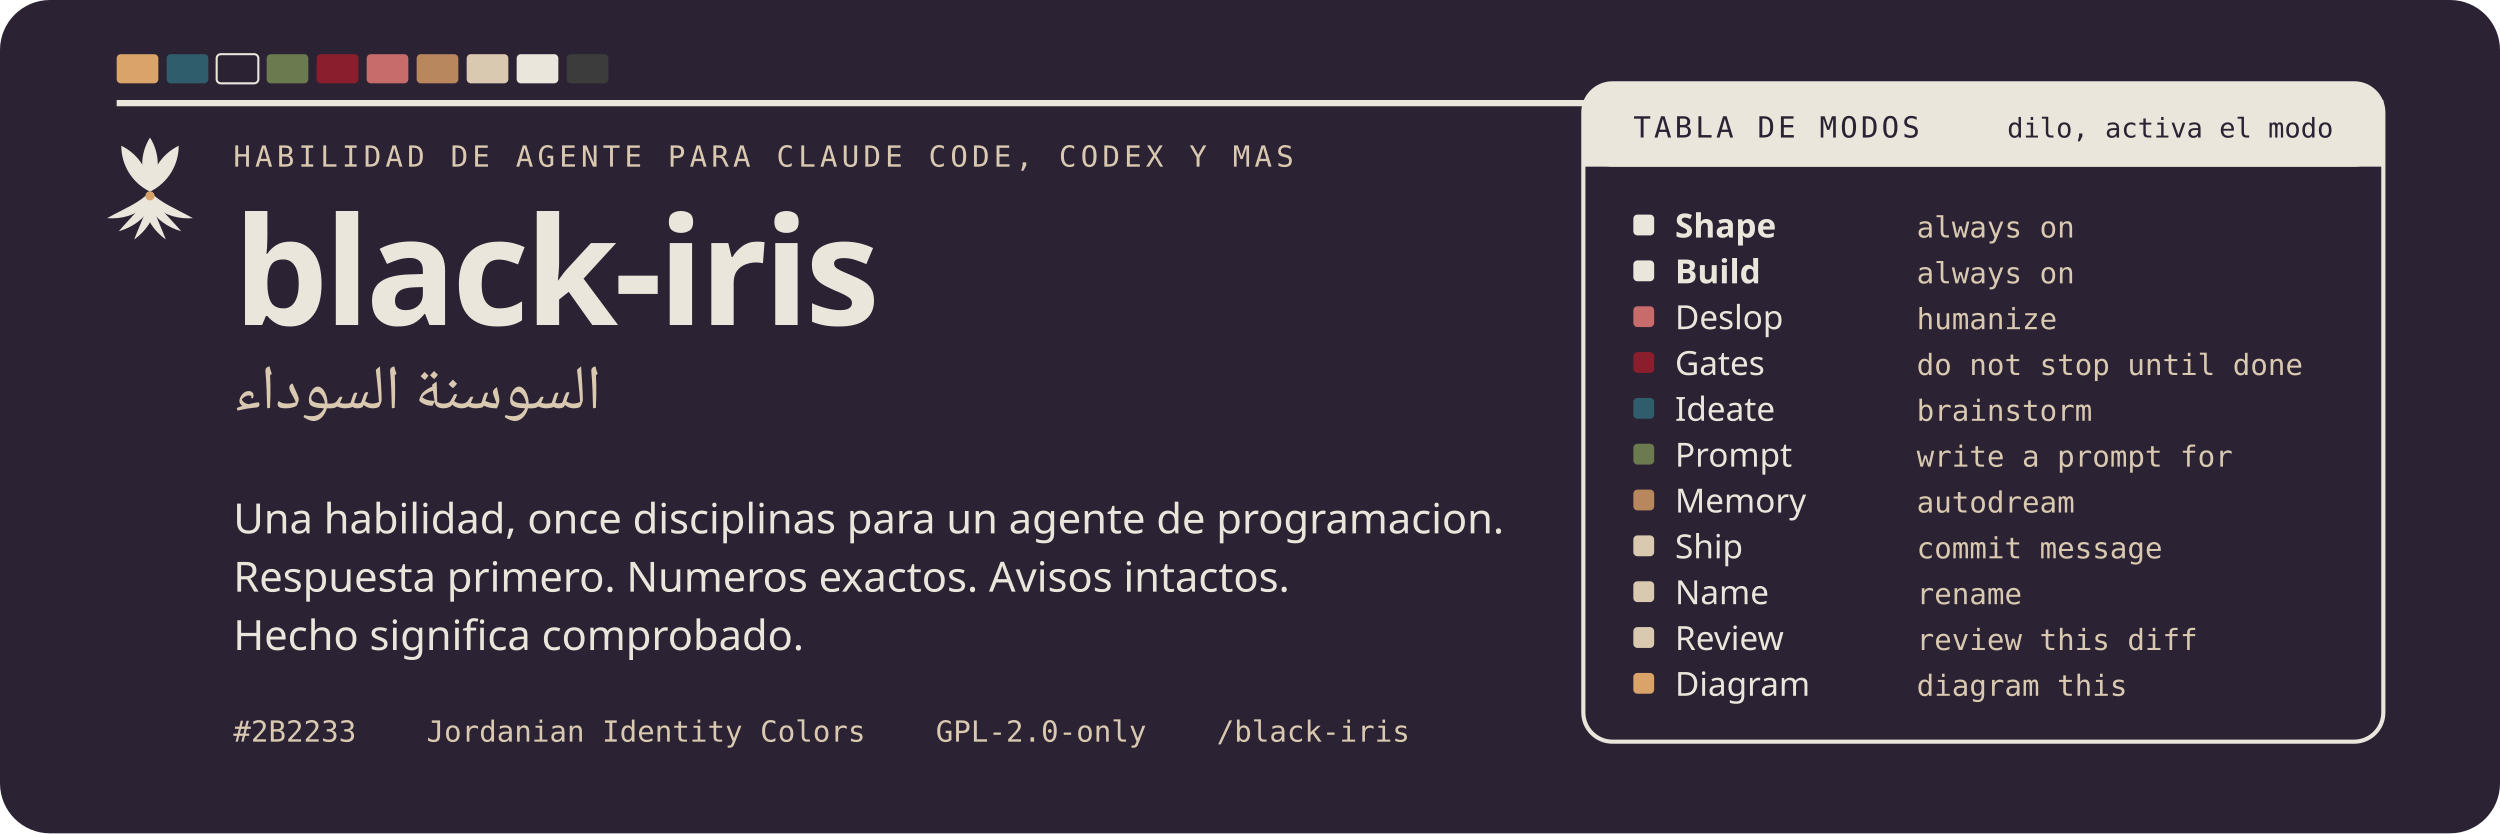
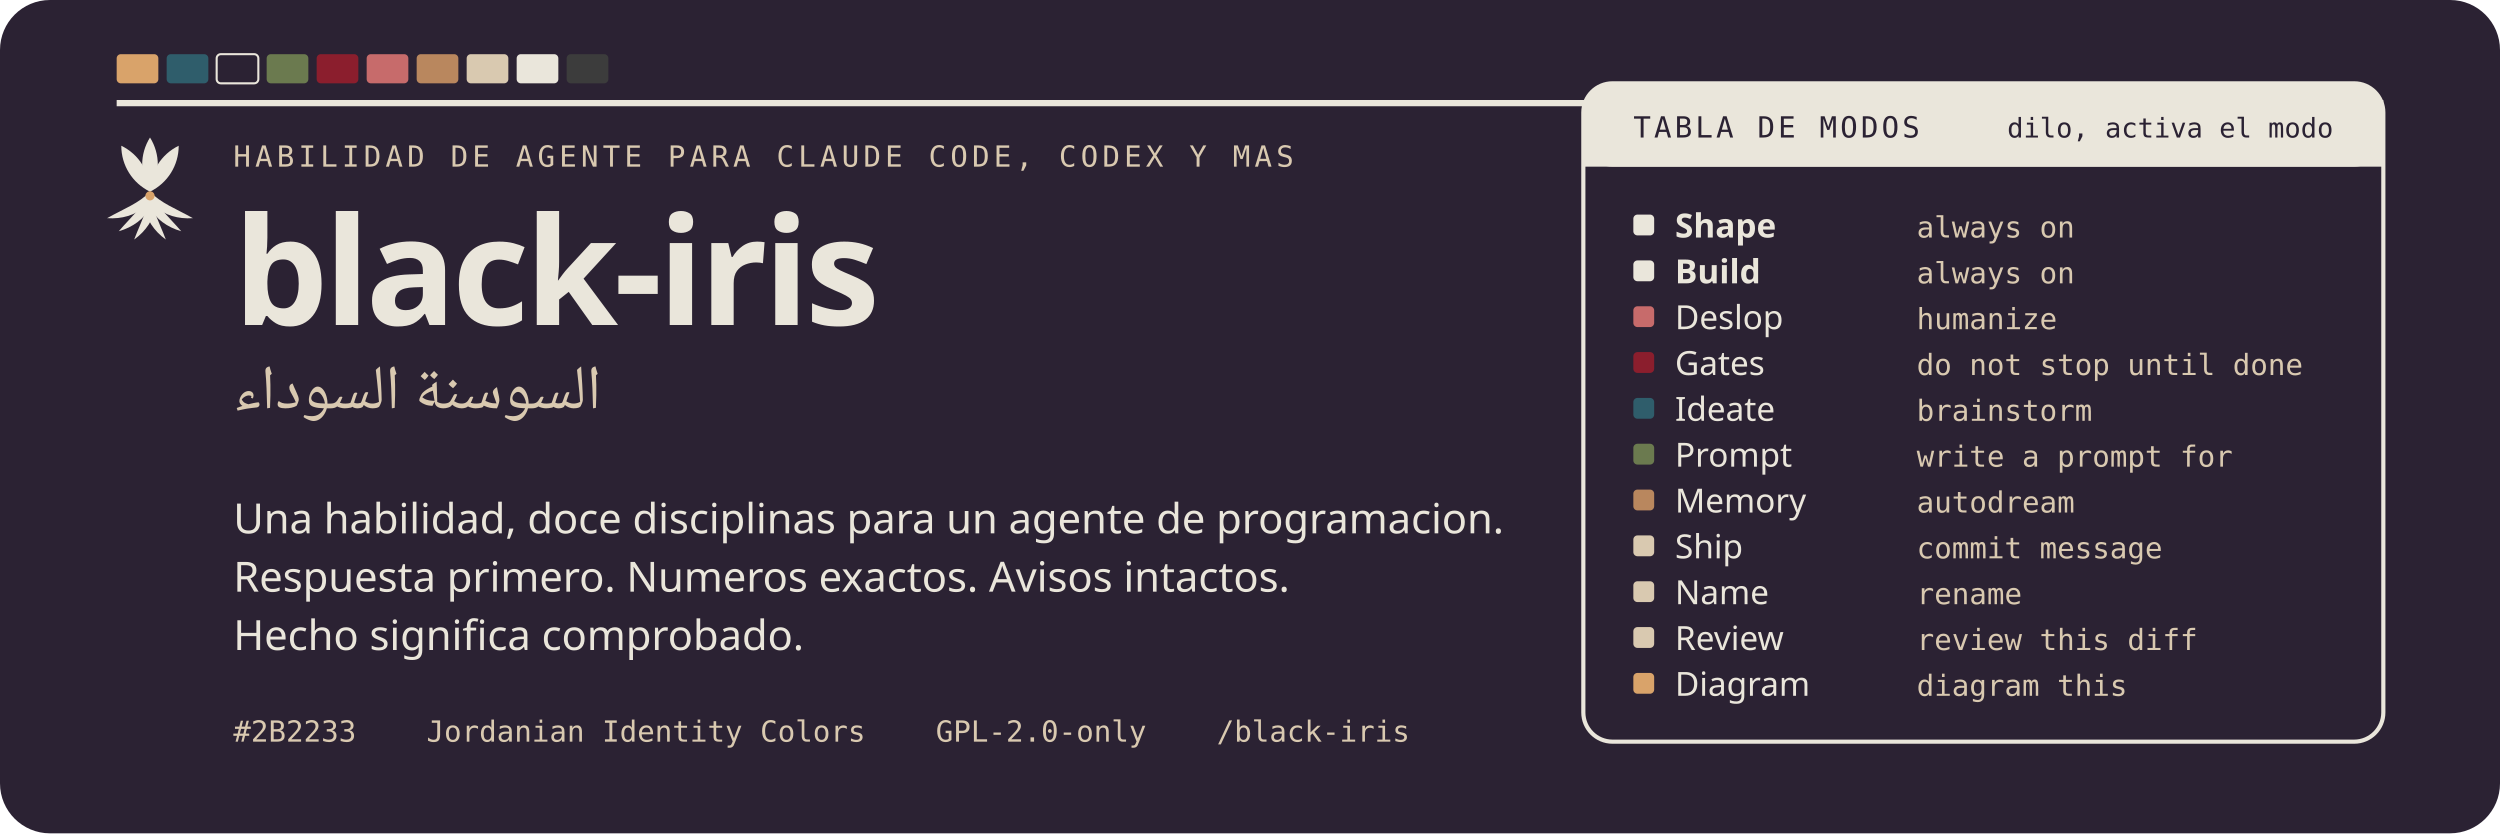
<svg xmlns="http://www.w3.org/2000/svg" width="1200" height="400" viewBox="0 0 1200 400" role="img" aria-labelledby="title desc">
  <rect width="1200" height="400" rx="24" fill="#2B2233" />
  <rect x="56" y="48" width="1088" height="3" fill="#EAE6DB" />
  <g id="identity-strip" transform="translate(56 26)">
    <rect x="0" y="0" width="20" height="14" rx="2" fill="#D9A36A" />
    <rect x="24" y="0" width="20" height="14" rx="2" fill="#2F5D6B" />
    <rect x="48" y="0" width="20" height="14" rx="2" fill="#2B2233" stroke="#EAE6DB" stroke-width="1" />
    <rect x="72" y="0" width="20" height="14" rx="2" fill="#6B7A4F" />
    <rect x="96" y="0" width="20" height="14" rx="2" fill="#8B1E2D" />
    <rect x="120" y="0" width="20" height="14" rx="2" fill="#C76B6B" />
    <rect x="144" y="0" width="20" height="14" rx="2" fill="#B9875E" />
    <rect x="168" y="0" width="20" height="14" rx="2" fill="#D9C9B0" />
    <rect x="192" y="0" width="20" height="14" rx="2" fill="#EAE6DB" />
    <rect x="216" y="0" width="20" height="14" rx="2" fill="#3C3C3C" />
  </g>
  <g transform="translate(72 92) scale(1.0)" fill="#EAE6DB">
    <path d="M0,0 C-5,-8 -5,-18 0,-26 C5,-18 5,-8 0,0Z" transform="rotate(-32)" />
    <path d="M0,0 C-5,-8 -5,-18 0,-26 C5,-18 5,-8 0,0Z" transform="rotate(0)" />
    <path d="M0,0 C-5,-8 -5,-18 0,-26 C5,-18 5,-8 0,0Z" transform="rotate(32)" />
    <path d="M0,0 C-3,7 -9,12 -15,19 C-8,17 -3,13 0,8 C3,13 8,17 15,19 C9,12 3,7 0,0Z" transform="rotate(-20)" />
    <path d="M0,0 C-3,7 -9,12 -15,19 C-8,17 -3,13 0,8 C3,13 8,17 15,19 C9,12 3,7 0,0Z" transform="rotate(0)" />
    <path d="M0,0 C-3,7 -9,12 -15,19 C-8,17 -3,13 0,8 C3,13 8,17 15,19 C9,12 3,7 0,0Z" transform="rotate(20)" />
    <circle cx="0" cy="2" r="2.2" fill="#D9A36A" />
  </g>
  <g id="title-block" transform="translate(112 64)">
    <text x="0" y="16" font-family="ui-monospace, SFMono-Regular, Menlo, monospace" font-size="14" letter-spacing="2" fill="#D9C9B0">HABILIDAD DE AGENTE PARA CLAUDE CODE, CODEX Y MAS</text>
    <text x="0" y="92" font-family="-apple-system, BlinkMacSystemFont, 'Segoe UI', 'Noto Sans', 'Noto Naskh Arabic', sans-serif" font-size="72" font-weight="800" letter-spacing="-2" fill="#EAE6DB">black-iris</text>
    <text x="0" y="132" font-family="-apple-system, BlinkMacSystemFont, 'Segoe UI', 'Noto Sans', 'Noto Naskh Arabic', sans-serif" font-size="30" fill="#D9C9B0">السوسنة السوداء</text>
-     <text x="0" y="192" font-family="-apple-system, BlinkMacSystemFont, 'Segoe UI', 'Noto Sans', 'Noto Naskh Arabic', sans-serif" font-size="20" fill="#EAE6DB">Una habilidad, once disciplinas para un agente de programacion.</text>
+     <text x="0" y="192" font-family="-apple-system, BlinkMacSystemFont, 'Segoe UI', 'Noto Sans', 'Noto Naskh Arabic', sans-serif" font-size="20" fill="#EAE6DB">Una habilidad, doce disciplinas para un agente de programacion.</text>
    <text x="0" y="220" font-family="-apple-system, BlinkMacSystemFont, 'Segoe UI', 'Noto Sans', 'Noto Naskh Arabic', sans-serif" font-size="20" fill="#EAE6DB">Respuesta primero. Numeros exactos. Avisos intactos.</text>
    <text x="0" y="248" font-family="-apple-system, BlinkMacSystemFont, 'Segoe UI', 'Noto Sans', 'Noto Naskh Arabic', sans-serif" font-size="20" fill="#EAE6DB">Hecho significa comprobado.</text>
    <text x="0" y="292" xml:space="preserve" font-family="ui-monospace, SFMono-Regular, Menlo, monospace" font-size="14" fill="#D9C9B0">#2B2233    Jordanian Identity Colors    GPL-2.0-only    /black-iris</text>
  </g>
  <g id="project-proof" transform="translate(760 40)">
    <rect x="0" y="0" width="384" height="316" rx="14" fill="#2B2233" stroke="#EAE6DB" stroke-width="2" />
    <rect x="0" y="0" width="384" height="40" rx="14" fill="#EAE6DB" />
    <rect x="0" y="26" width="384" height="14" fill="#EAE6DB" />
    <text x="24" y="26" font-family="ui-monospace, SFMono-Regular, Menlo, monospace" font-size="14" letter-spacing="1.5" fill="#2B2233">TABLA DE MODOS</text>
    <text x="360" y="26" text-anchor="end" font-family="ui-monospace, SFMono-Regular, Menlo, monospace" font-size="13" fill="#2B2233">dilo, activa el modo</text>
    <rect x="24" y="63" width="10" height="10" rx="2" fill="#EAE6DB" />
    <text x="44" y="74" font-family="-apple-system, BlinkMacSystemFont, 'Segoe UI', 'Noto Sans', 'Noto Naskh Arabic', sans-serif" font-size="16" font-weight="700" fill="#EAE6DB">Shape</text>
    <text x="160" y="74" font-family="ui-monospace, SFMono-Regular, Menlo, monospace" font-size="14" fill="#D9C9B0">always on</text>
    <rect x="24" y="85" width="10" height="10" rx="2" fill="#EAE6DB" />
    <text x="44" y="96" font-family="-apple-system, BlinkMacSystemFont, 'Segoe UI', 'Noto Sans', 'Noto Naskh Arabic', sans-serif" font-size="16" font-weight="700" fill="#EAE6DB">Build</text>
    <text x="160" y="96" font-family="ui-monospace, SFMono-Regular, Menlo, monospace" font-size="14" fill="#D9C9B0">always on</text>
    <rect x="24" y="107" width="10" height="10" rx="2" fill="#C76B6B" />
    <text x="44" y="118" font-family="-apple-system, BlinkMacSystemFont, 'Segoe UI', 'Noto Sans', 'Noto Naskh Arabic', sans-serif" font-size="16" font-weight="500" fill="#EAE6DB">Deslop</text>
    <text x="160" y="118" font-family="ui-monospace, SFMono-Regular, Menlo, monospace" font-size="14" fill="#D9C9B0">humanize</text>
    <rect x="24" y="129" width="10" height="10" rx="2" fill="#8B1E2D" />
    <text x="44" y="140" font-family="-apple-system, BlinkMacSystemFont, 'Segoe UI', 'Noto Sans', 'Noto Naskh Arabic', sans-serif" font-size="16" font-weight="500" fill="#EAE6DB">Gates</text>
    <text x="160" y="140" font-family="ui-monospace, SFMono-Regular, Menlo, monospace" font-size="14" fill="#D9C9B0">do not stop until done</text>
    <rect x="24" y="151" width="10" height="10" rx="2" fill="#2F5D6B" />
    <text x="44" y="162" font-family="-apple-system, BlinkMacSystemFont, 'Segoe UI', 'Noto Sans', 'Noto Naskh Arabic', sans-serif" font-size="16" font-weight="500" fill="#EAE6DB">Ideate</text>
    <text x="160" y="162" font-family="ui-monospace, SFMono-Regular, Menlo, monospace" font-size="14" fill="#D9C9B0">brainstorm</text>
    <rect x="24" y="173" width="10" height="10" rx="2" fill="#6B7A4F" />
    <text x="44" y="184" font-family="-apple-system, BlinkMacSystemFont, 'Segoe UI', 'Noto Sans', 'Noto Naskh Arabic', sans-serif" font-size="16" font-weight="500" fill="#EAE6DB">Prompt</text>
    <text x="160" y="184" font-family="ui-monospace, SFMono-Regular, Menlo, monospace" font-size="14" fill="#D9C9B0">write a prompt for</text>
    <rect x="24" y="195" width="10" height="10" rx="2" fill="#B9875E" />
    <text x="44" y="206" font-family="-apple-system, BlinkMacSystemFont, 'Segoe UI', 'Noto Sans', 'Noto Naskh Arabic', sans-serif" font-size="16" font-weight="500" fill="#EAE6DB">Memory</text>
    <text x="160" y="206" font-family="ui-monospace, SFMono-Regular, Menlo, monospace" font-size="14" fill="#D9C9B0">autodream</text>
    <rect x="24" y="217" width="10" height="10" rx="2" fill="#D9C9B0" />
    <text x="44" y="228" font-family="-apple-system, BlinkMacSystemFont, 'Segoe UI', 'Noto Sans', 'Noto Naskh Arabic', sans-serif" font-size="16" font-weight="500" fill="#EAE6DB">Ship</text>
    <text x="160" y="228" font-family="ui-monospace, SFMono-Regular, Menlo, monospace" font-size="14" fill="#D9C9B0">commit message</text>
    <rect x="24" y="239" width="10" height="10" rx="2" fill="#D9C9B0" />
    <text x="44" y="250" font-family="-apple-system, BlinkMacSystemFont, 'Segoe UI', 'Noto Sans', 'Noto Naskh Arabic', sans-serif" font-size="16" font-weight="500" fill="#EAE6DB">Name</text>
    <text x="160" y="250" font-family="ui-monospace, SFMono-Regular, Menlo, monospace" font-size="14" fill="#D9C9B0">rename</text>
    <rect x="24" y="261" width="10" height="10" rx="2" fill="#D9C9B0" />
    <text x="44" y="272" font-family="-apple-system, BlinkMacSystemFont, 'Segoe UI', 'Noto Sans', 'Noto Naskh Arabic', sans-serif" font-size="16" font-weight="500" fill="#EAE6DB">Review</text>
    <text x="160" y="272" font-family="ui-monospace, SFMono-Regular, Menlo, monospace" font-size="14" fill="#D9C9B0">review this diff</text>
    <rect x="24" y="283" width="10" height="10" rx="2" fill="#D9A36A" />
    <text x="44" y="294" font-family="-apple-system, BlinkMacSystemFont, 'Segoe UI', 'Noto Sans', 'Noto Naskh Arabic', sans-serif" font-size="16" font-weight="500" fill="#EAE6DB">Diagram</text>
    <text x="160" y="294" font-family="ui-monospace, SFMono-Regular, Menlo, monospace" font-size="14" fill="#D9C9B0">diagram this</text>
  </g>
</svg>
